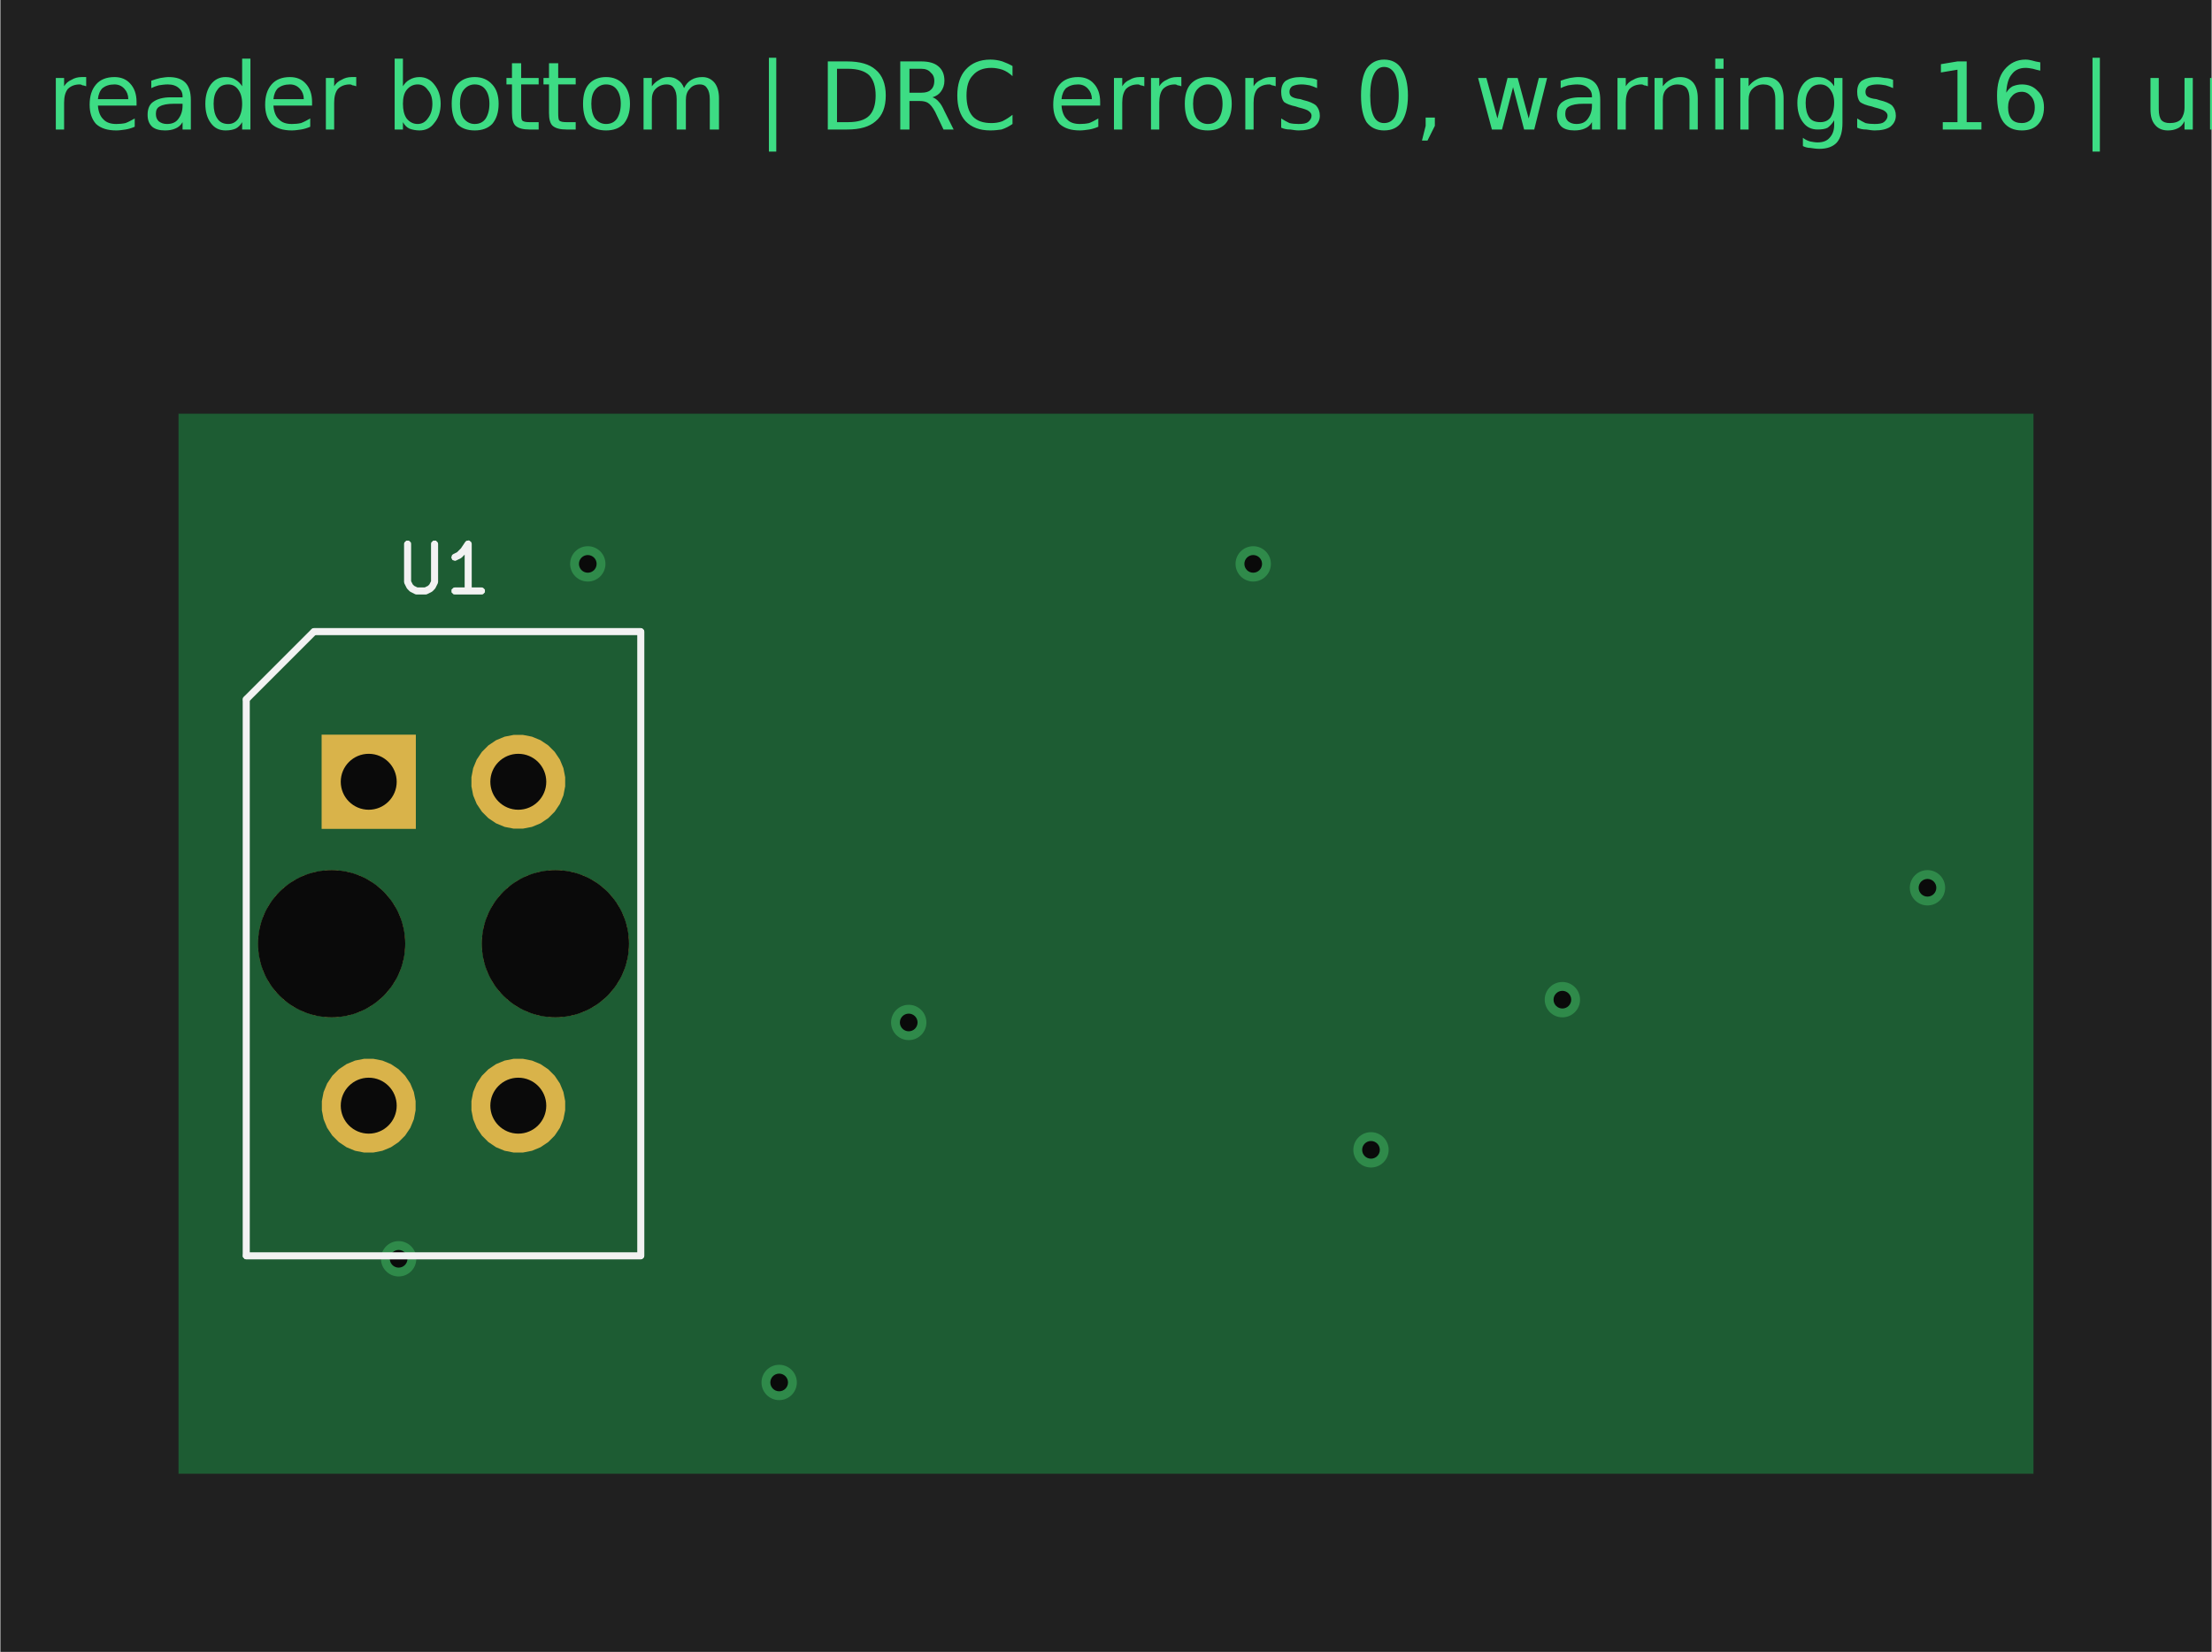
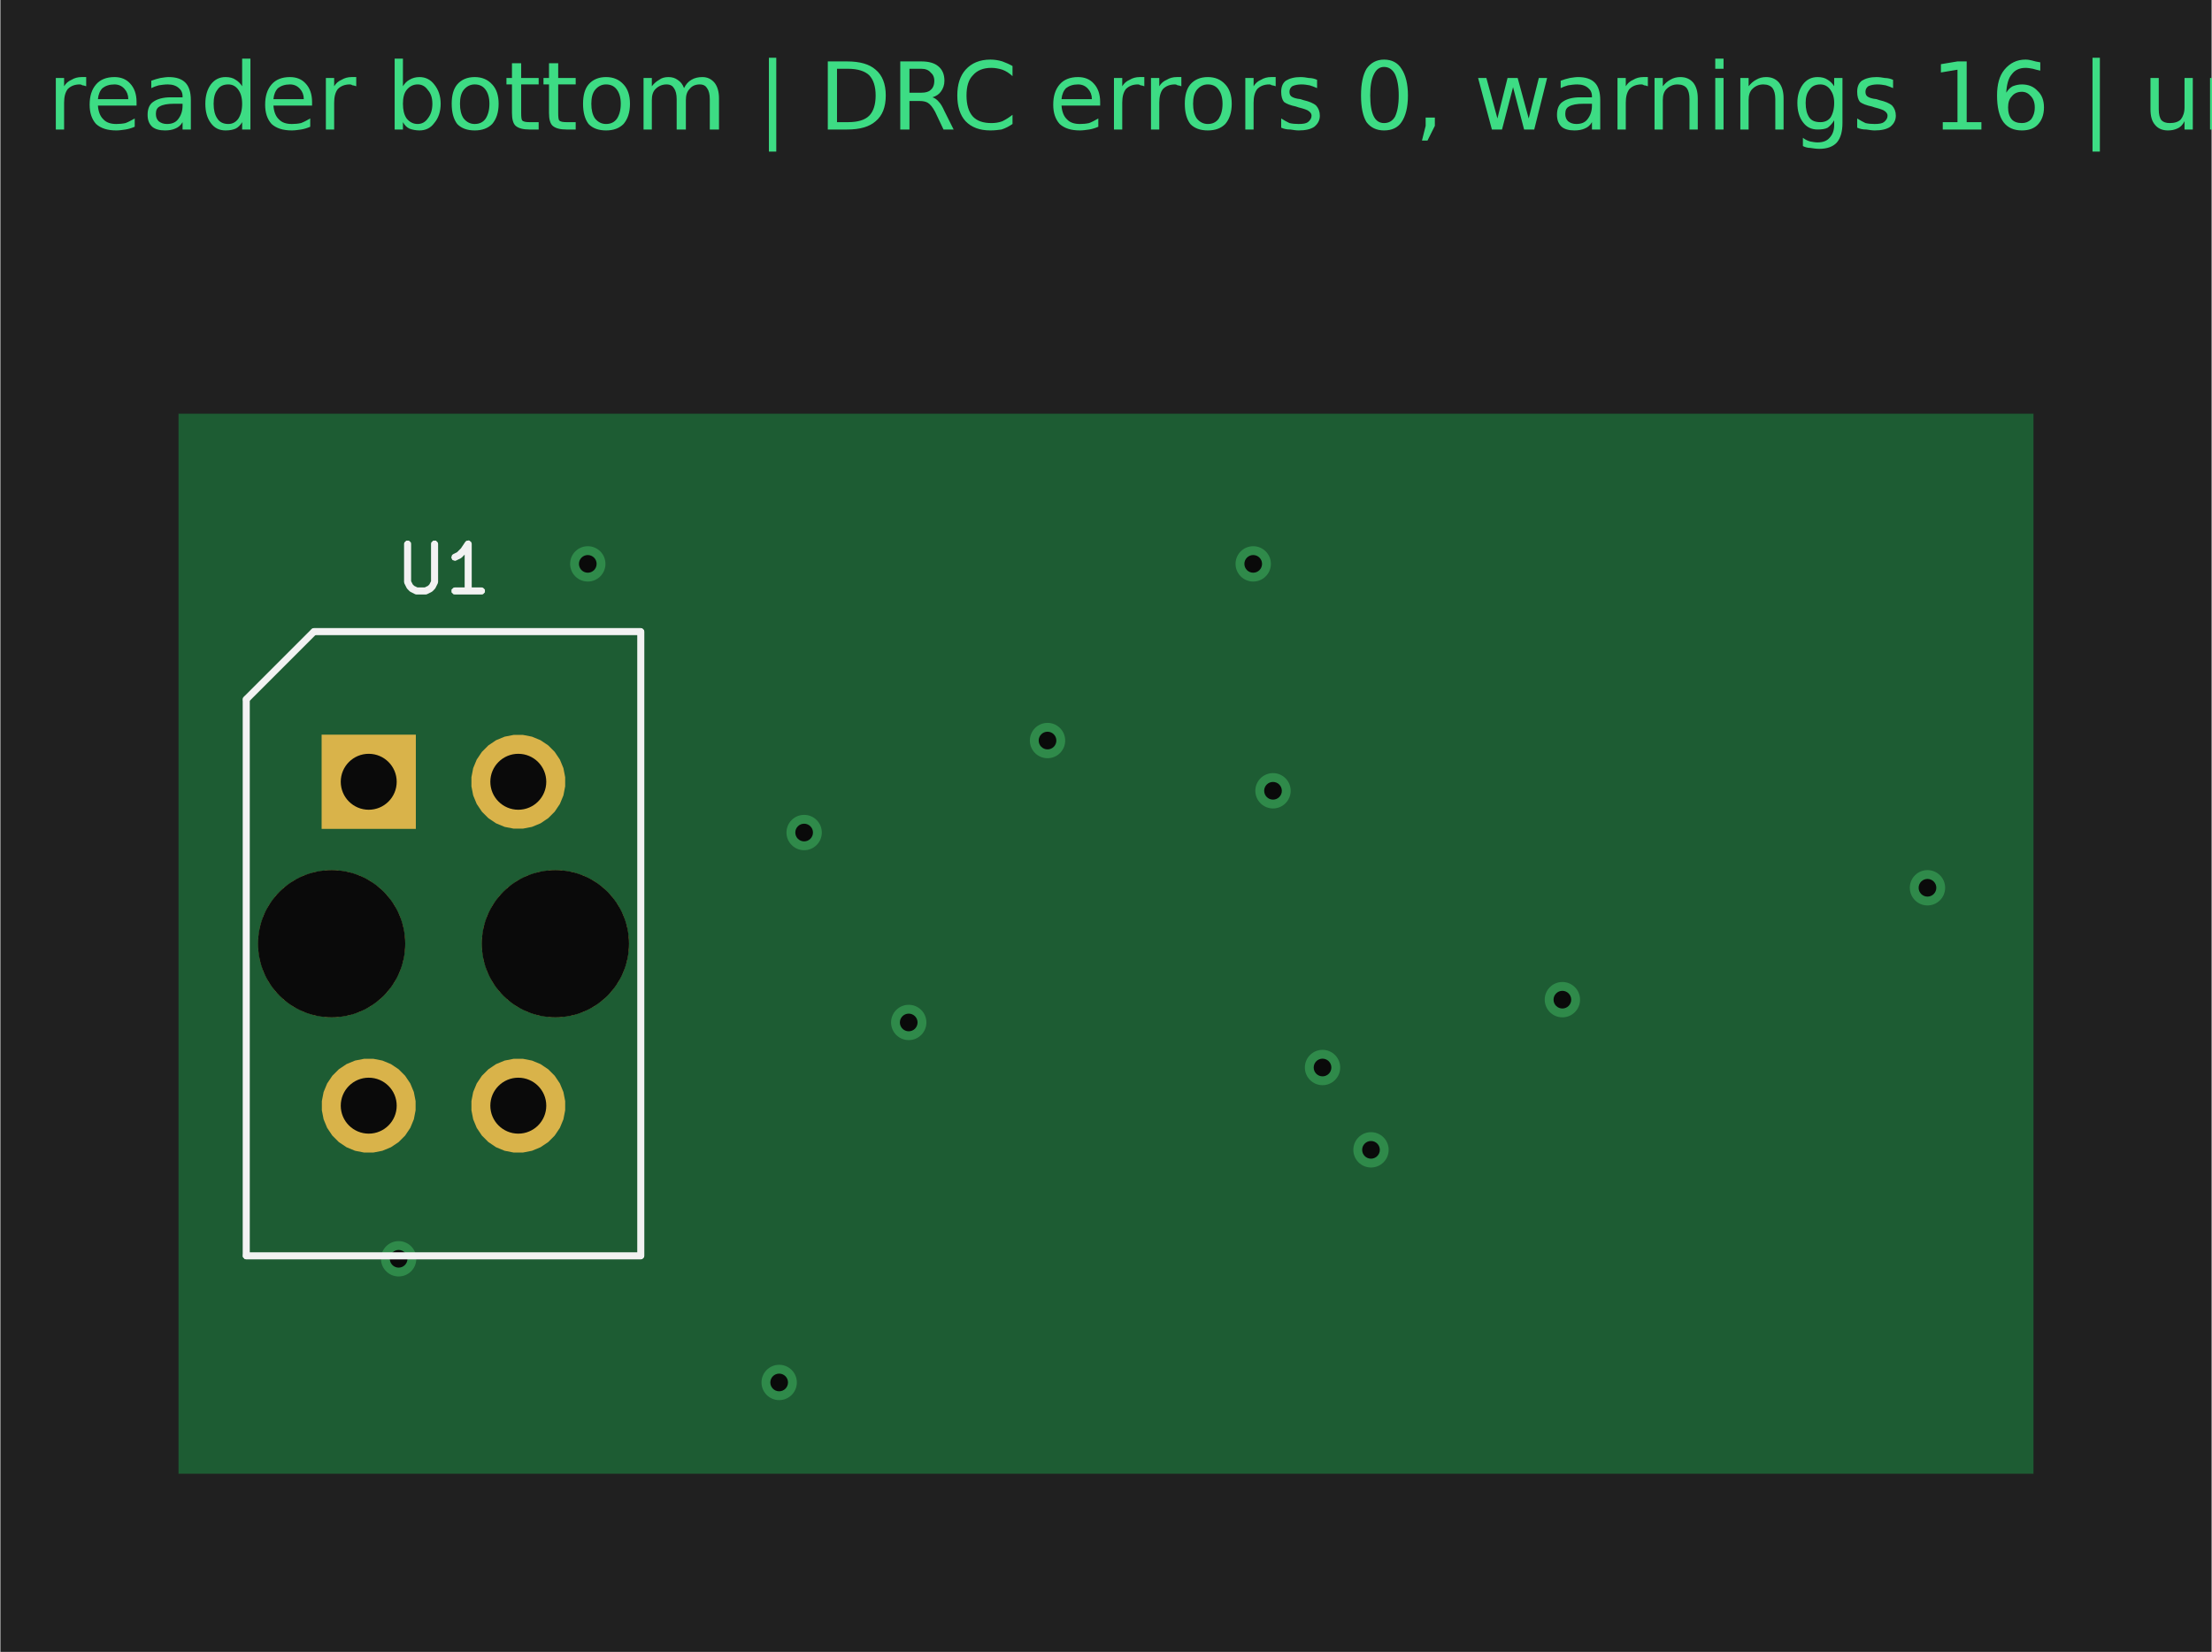
<svg xmlns="http://www.w3.org/2000/svg" width="84.5mm" height="63.1mm" viewBox="0 0 37.550 28.050">
  <rect width="100%" height="100%" fill="#202020" />
  <path d="M 3.025 25.025 L 34.525 25.025 L 34.525 7.025 L 3.025 7.025 Z" fill="#1d5c33" fill-opacity="1.00" fill-rule="evenodd" />
-   <circle cx="6.763" cy="21.375" r="0.300" fill="#2f8a4a" stroke="none" stroke-width="0.150" />
-   <circle cx="6.763" cy="21.375" r="0.150" fill="#0a0a0a" stroke="none" stroke-width="0.150" />
-   <circle cx="32.725" cy="15.075" r="0.300" fill="#2f8a4a" stroke="none" stroke-width="0.150" />
-   <circle cx="32.725" cy="15.075" r="0.150" fill="#0a0a0a" stroke="none" stroke-width="0.150" />
-   <circle cx="15.425" cy="17.362" r="0.300" fill="#2f8a4a" stroke="none" stroke-width="0.150" />
-   <circle cx="15.425" cy="17.362" r="0.150" fill="#0a0a0a" stroke="none" stroke-width="0.150" />
-   <circle cx="13.225" cy="23.475" r="0.300" fill="#2f8a4a" stroke="none" stroke-width="0.150" />
-   <circle cx="13.225" cy="23.475" r="0.150" fill="#0a0a0a" stroke="none" stroke-width="0.150" />
+   <circle cx="21.275" cy="9.575" r="0.300" fill="#2f8a4a" stroke="none" stroke-width="0.150" />
+   <circle cx="21.275" cy="9.575" r="0.150" fill="#0a0a0a" stroke="none" stroke-width="0.150" />
  <circle cx="26.525" cy="16.975" r="0.300" fill="#2f8a4a" stroke="none" stroke-width="0.150" />
  <circle cx="26.525" cy="16.975" r="0.150" fill="#0a0a0a" stroke="none" stroke-width="0.150" />
  <circle cx="9.975" cy="9.575" r="0.300" fill="#2f8a4a" stroke="none" stroke-width="0.150" />
  <circle cx="9.975" cy="9.575" r="0.150" fill="#0a0a0a" stroke="none" stroke-width="0.150" />
  <circle cx="23.275" cy="19.525" r="0.300" fill="#2f8a4a" stroke="none" stroke-width="0.150" />
  <circle cx="23.275" cy="19.525" r="0.150" fill="#0a0a0a" stroke="none" stroke-width="0.150" />
-   <circle cx="21.275" cy="9.575" r="0.300" fill="#2f8a4a" stroke="none" stroke-width="0.150" />
-   <circle cx="21.275" cy="9.575" r="0.150" fill="#0a0a0a" stroke="none" stroke-width="0.150" />
+   <circle cx="6.763" cy="21.375" r="0.300" fill="#2f8a4a" stroke="none" stroke-width="0.150" />
+   <circle cx="6.763" cy="21.375" r="0.150" fill="#0a0a0a" stroke="none" stroke-width="0.150" />
+   <circle cx="15.425" cy="17.362" r="0.300" fill="#2f8a4a" stroke="none" stroke-width="0.150" />
+   <circle cx="15.425" cy="17.362" r="0.150" fill="#0a0a0a" stroke="none" stroke-width="0.150" />
+   <circle cx="32.725" cy="15.075" r="0.300" fill="#2f8a4a" stroke="none" stroke-width="0.150" />
+   <circle cx="32.725" cy="15.075" r="0.150" fill="#0a0a0a" stroke="none" stroke-width="0.150" />
+   <circle cx="13.225" cy="23.475" r="0.300" fill="#2f8a4a" stroke="none" stroke-width="0.150" />
+   <circle cx="13.225" cy="23.475" r="0.150" fill="#0a0a0a" stroke="none" stroke-width="0.150" />
+   <circle cx="17.782" cy="12.575" r="0.300" fill="#2f8a4a" stroke="none" stroke-width="0.150" />
+   <circle cx="17.782" cy="12.575" r="0.150" fill="#0a0a0a" stroke="none" stroke-width="0.150" />
+   <circle cx="13.649" cy="14.137" r="0.300" fill="#2f8a4a" stroke="none" stroke-width="0.150" />
+   <circle cx="13.649" cy="14.137" r="0.150" fill="#0a0a0a" stroke="none" stroke-width="0.150" />
+   <circle cx="22.452" cy="18.127" r="0.300" fill="#2f8a4a" stroke="none" stroke-width="0.150" />
+   <circle cx="22.452" cy="18.127" r="0.150" fill="#0a0a0a" stroke="none" stroke-width="0.150" />
+   <circle cx="21.611" cy="13.428" r="0.300" fill="#2f8a4a" stroke="none" stroke-width="0.150" />
+   <circle cx="21.611" cy="13.428" r="0.150" fill="#0a0a0a" stroke="none" stroke-width="0.150" />
  <path d="M 8.179 15.927 L 8.210 15.733 L 8.270 15.547 L 8.359 15.372 L 8.474 15.213 L 8.613 15.074 L 8.772 14.959 L 8.947 14.870 L 9.133 14.810 L 9.327 14.779 L 9.523 14.779 L 9.717 14.810 L 9.903 14.870 L 10.078 14.959 L 10.237 15.074 L 10.376 15.213 L 10.491 15.372 L 10.580 15.547 L 10.640 15.733 L 10.671 15.927 L 10.671 16.123 L 10.640 16.317 L 10.580 16.503 L 10.491 16.678 L 10.376 16.837 L 10.237 16.976 L 10.078 17.091 L 9.903 17.180 L 9.717 17.240 L 9.523 17.271 L 9.327 17.271 L 9.133 17.240 L 8.947 17.180 L 8.772 17.091 L 8.613 16.976 L 8.474 16.837 L 8.359 16.678 L 8.270 16.503 L 8.210 16.317 L 8.179 16.123 L 8.179 15.927 Z" fill="#d9b34a" fill-opacity="1.00" fill-rule="evenodd" />
  <circle cx="9.425" cy="16.025" r="1.250" fill="#0a0a0a" stroke="none" stroke-width="0.150" />
  <path d="M 4.379 15.927 L 4.410 15.733 L 4.470 15.547 L 4.559 15.372 L 4.674 15.213 L 4.813 15.074 L 4.972 14.959 L 5.147 14.870 L 5.333 14.810 L 5.527 14.779 L 5.723 14.779 L 5.917 14.810 L 6.103 14.870 L 6.278 14.959 L 6.437 15.074 L 6.576 15.213 L 6.691 15.372 L 6.780 15.547 L 6.840 15.733 L 6.871 15.927 L 6.871 16.123 L 6.840 16.317 L 6.780 16.503 L 6.691 16.678 L 6.576 16.837 L 6.437 16.976 L 6.278 17.091 L 6.103 17.180 L 5.917 17.240 L 5.723 17.271 L 5.527 17.271 L 5.333 17.240 L 5.147 17.180 L 4.972 17.091 L 4.813 16.976 L 4.674 16.837 L 4.559 16.678 L 4.470 16.503 L 4.410 16.317 L 4.379 16.123 L 4.379 15.927 Z" fill="#d9b34a" fill-opacity="1.00" fill-rule="evenodd" />
  <circle cx="5.625" cy="16.025" r="1.250" fill="#0a0a0a" stroke="none" stroke-width="0.150" />
  <path d="M 7.055 14.075 L 7.055 12.475 L 5.455 12.475 L 5.455 14.075 Z" fill="#d9b34a" fill-opacity="1.00" fill-rule="evenodd" />
  <circle cx="6.255" cy="13.275" r="0.475" fill="#0a0a0a" stroke="none" stroke-width="0.150" />
  <path d="M 7.999 13.197 L 8.029 13.043 L 8.089 12.898 L 8.177 12.767 L 8.287 12.657 L 8.418 12.569 L 8.563 12.509 L 8.717 12.479 L 8.873 12.479 L 9.027 12.509 L 9.172 12.569 L 9.303 12.657 L 9.413 12.767 L 9.501 12.898 L 9.561 13.043 L 9.591 13.197 L 9.591 13.353 L 9.561 13.507 L 9.501 13.652 L 9.413 13.783 L 9.303 13.893 L 9.172 13.981 L 9.027 14.041 L 8.873 14.071 L 8.717 14.071 L 8.563 14.041 L 8.418 13.981 L 8.287 13.893 L 8.177 13.783 L 8.089 13.652 L 8.029 13.507 L 7.999 13.353 L 7.999 13.197 Z" fill="#d9b34a" fill-opacity="1.00" fill-rule="evenodd" />
  <circle cx="8.795" cy="13.275" r="0.475" fill="#0a0a0a" stroke="none" stroke-width="0.150" />
  <path d="M 5.459 18.697 L 5.489 18.543 L 5.549 18.398 L 5.637 18.267 L 5.747 18.157 L 5.878 18.069 L 6.023 18.009 L 6.177 17.979 L 6.333 17.979 L 6.487 18.009 L 6.632 18.069 L 6.763 18.157 L 6.873 18.267 L 6.961 18.398 L 7.021 18.543 L 7.051 18.697 L 7.051 18.853 L 7.021 19.007 L 6.961 19.152 L 6.873 19.283 L 6.763 19.393 L 6.632 19.481 L 6.487 19.541 L 6.333 19.571 L 6.177 19.571 L 6.023 19.541 L 5.878 19.481 L 5.747 19.393 L 5.637 19.283 L 5.549 19.152 L 5.489 19.007 L 5.459 18.853 L 5.459 18.697 Z" fill="#d9b34a" fill-opacity="1.00" fill-rule="evenodd" />
  <circle cx="6.255" cy="18.775" r="0.475" fill="#0a0a0a" stroke="none" stroke-width="0.150" />
  <path d="M 7.999 18.697 L 8.029 18.543 L 8.089 18.398 L 8.177 18.267 L 8.287 18.157 L 8.418 18.069 L 8.563 18.009 L 8.717 17.979 L 8.873 17.979 L 9.027 18.009 L 9.172 18.069 L 9.303 18.157 L 9.413 18.267 L 9.501 18.398 L 9.561 18.543 L 9.591 18.697 L 9.591 18.853 L 9.561 19.007 L 9.501 19.152 L 9.413 19.283 L 9.303 19.393 L 9.172 19.481 L 9.027 19.541 L 8.873 19.571 L 8.717 19.571 L 8.563 19.541 L 8.418 19.481 L 8.287 19.393 L 8.177 19.283 L 8.089 19.152 L 8.029 19.007 L 7.999 18.853 L 7.999 18.697 Z" fill="#d9b34a" fill-opacity="1.00" fill-rule="evenodd" />
  <circle cx="8.795" cy="18.775" r="0.475" fill="#0a0a0a" stroke="none" stroke-width="0.150" />
  <path d="M 4.230 11.852 L 4.198 11.820 L 4.152 11.820 L 4.120 11.852 L 4.115 11.875 L 4.115 21.325 L 4.120 21.348 L 4.152 21.380 L 4.198 21.380 L 4.230 21.348 L 4.235 21.325 L 4.235 11.875 Z" fill="#f2f2f2" fill-opacity="1.00" fill-rule="evenodd" />
  <path d="M 4.120 11.852 L 4.120 11.898 L 4.152 11.930 L 4.198 11.930 L 4.217 11.917 L 5.367 10.767 L 5.380 10.748 L 5.380 10.702 L 5.348 10.670 L 5.302 10.670 L 5.283 10.683 L 4.133 11.833 Z" fill="#f2f2f2" fill-opacity="1.00" fill-rule="evenodd" />
  <path d="M 5.302 10.670 L 5.270 10.702 L 5.270 10.748 L 5.302 10.780 L 5.325 10.785 L 10.875 10.785 L 10.898 10.780 L 10.930 10.748 L 10.930 10.702 L 10.898 10.670 L 10.875 10.665 L 5.325 10.665 Z" fill="#f2f2f2" fill-opacity="1.00" fill-rule="evenodd" />
  <path d="M 10.820 21.348 L 10.852 21.380 L 10.898 21.380 L 10.930 21.348 L 10.935 21.325 L 10.935 10.725 L 10.930 10.702 L 10.898 10.670 L 10.852 10.670 L 10.820 10.702 L 10.815 10.725 L 10.815 21.325 Z" fill="#f2f2f2" fill-opacity="1.00" fill-rule="evenodd" />
  <path d="M 4.152 21.270 L 4.120 21.302 L 4.120 21.348 L 4.152 21.380 L 4.175 21.385 L 10.875 21.385 L 10.898 21.380 L 10.930 21.348 L 10.930 21.302 L 10.898 21.270 L 10.875 21.265 L 4.175 21.265 Z" fill="#f2f2f2" fill-opacity="1.00" fill-rule="evenodd" />
  <path d="M 7.939 9.180 L 7.921 9.180 L 7.917 9.184 L 7.911 9.185 L 7.894 9.202 L 7.821 9.311 L 7.756 9.376 L 7.689 9.410 L 7.670 9.425 L 7.656 9.468 L 7.676 9.509 L 7.720 9.524 L 7.742 9.517 L 7.819 9.479 L 7.826 9.473 L 7.834 9.468 L 7.884 9.418 L 7.884 9.975 L 7.715 9.975 L 7.693 9.980 L 7.660 10.012 L 7.660 10.058 L 7.693 10.091 L 7.715 10.095 L 8.173 10.095 L 8.196 10.091 L 8.228 10.058 L 8.228 10.012 L 8.196 9.980 L 8.173 9.975 L 8.004 9.975 L 8.004 9.235 L 7.999 9.212 L 7.995 9.208 L 7.994 9.202 L 7.979 9.192 L 7.967 9.180 L 7.961 9.180 L 7.956 9.176 Z" fill="#f2f2f2" fill-opacity="1.00" fill-rule="evenodd" />
  <path d="M 7.317 9.212 L 7.313 9.235 L 7.313 9.869 L 7.285 9.924 L 7.261 9.948 L 7.206 9.975 L 7.082 9.975 L 7.027 9.948 L 7.003 9.924 L 6.975 9.869 L 6.975 9.235 L 6.971 9.212 L 6.938 9.180 L 6.893 9.180 L 6.860 9.212 L 6.855 9.235 L 6.855 9.883 L 6.856 9.886 L 6.856 9.887 L 6.858 9.896 L 6.860 9.906 L 6.861 9.907 L 6.862 9.910 L 6.900 9.986 L 6.906 9.993 L 6.911 10.001 L 6.949 10.040 L 6.957 10.045 L 6.965 10.051 L 7.041 10.089 L 7.044 10.090 L 7.045 10.091 L 7.054 10.093 L 7.064 10.095 L 7.065 10.095 L 7.068 10.095 L 7.220 10.095 L 7.223 10.095 L 7.224 10.095 L 7.234 10.093 L 7.243 10.091 L 7.244 10.090 L 7.247 10.089 L 7.323 10.051 L 7.331 10.045 L 7.339 10.040 L 7.377 10.001 L 7.382 9.994 L 7.388 9.986 L 7.426 9.910 L 7.427 9.907 L 7.428 9.906 L 7.430 9.896 L 7.432 9.887 L 7.432 9.886 L 7.433 9.883 L 7.433 9.235 L 7.428 9.212 L 7.396 9.180 L 7.350 9.180 Z" fill="#f2f2f2" fill-opacity="1.00" fill-rule="evenodd" />
  <text x="0.800" y="2.200" font-family="DejaVu Sans, sans-serif" font-size="1.60" fill="#3ddc84">reader bottom | DRC errors 0, warnings 16 | unrouted 0</text>
</svg>
